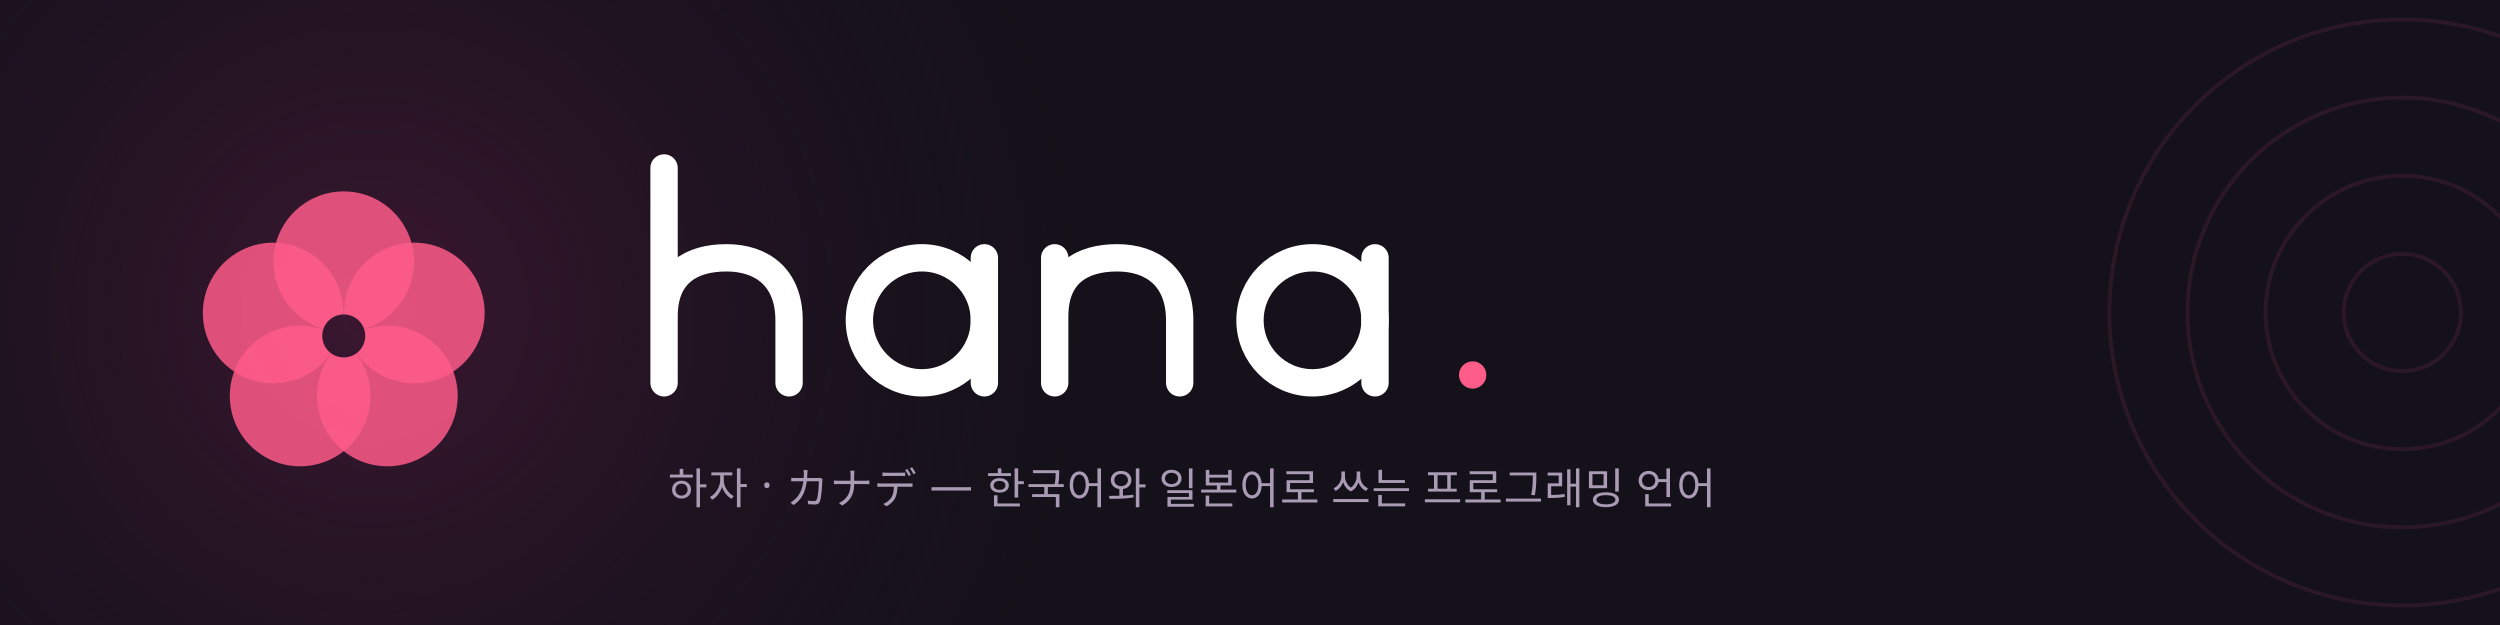
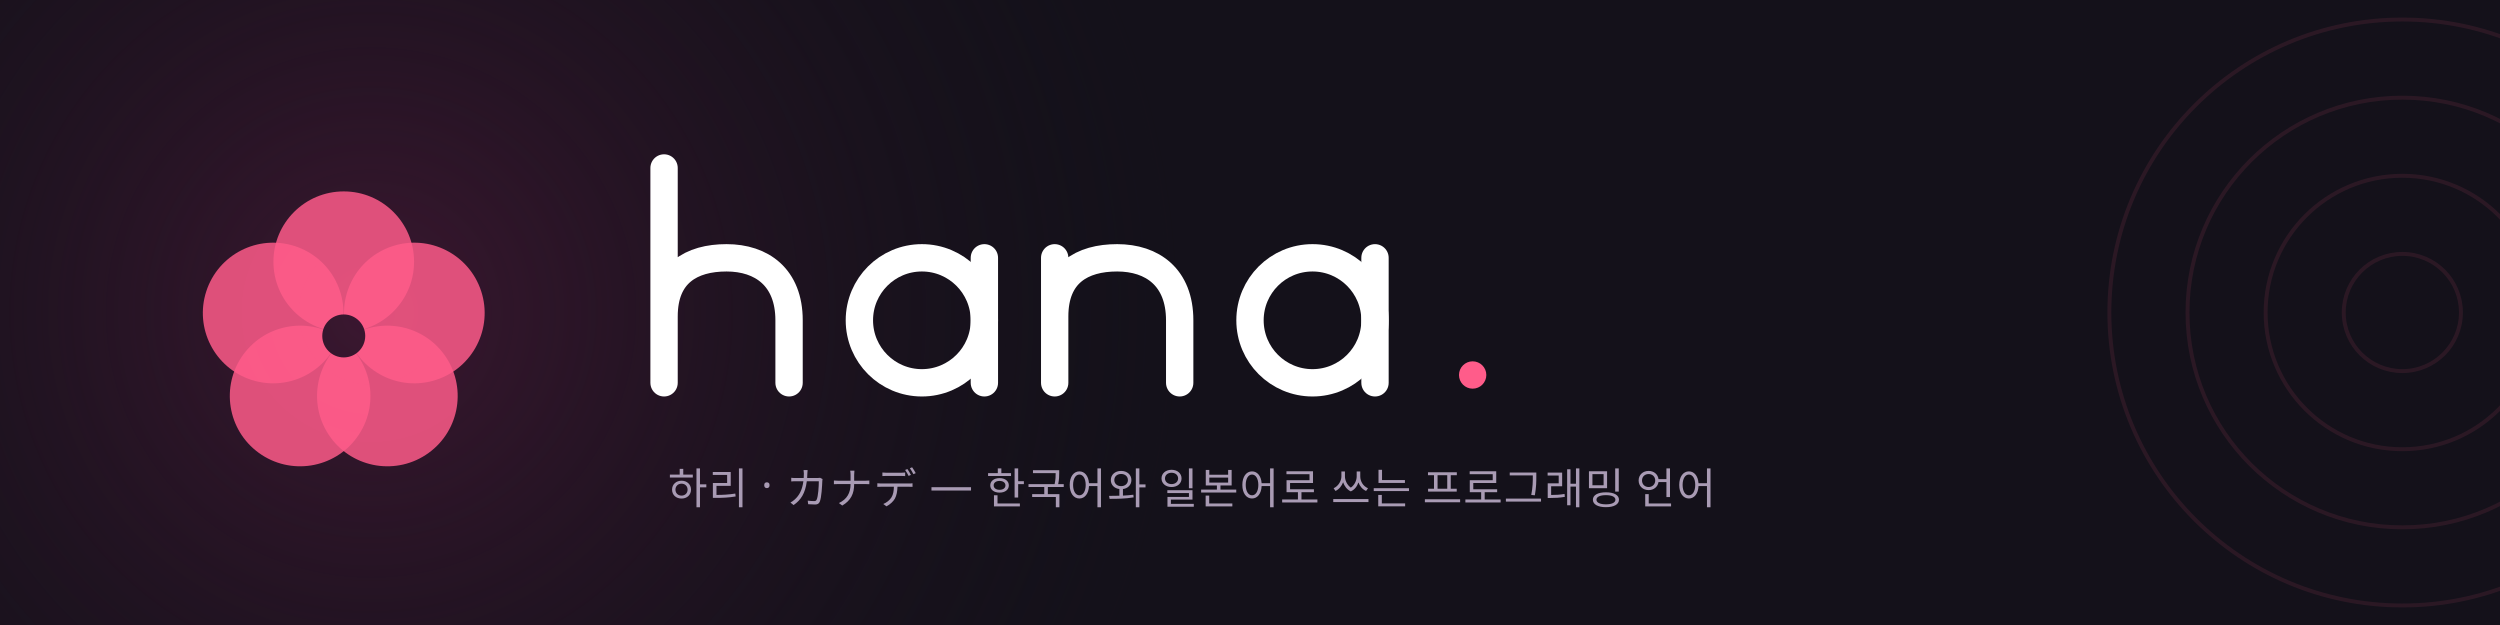
- <svg xmlns="http://www.w3.org/2000/svg" viewBox="0 0 1280 320" width="1280" height="320" role="img" aria-label="hana - Haja and Kanade">
+ <svg xmlns="http://www.w3.org/2000/svg" viewBox="0 0 1280 320" width="1280" height="320" role="img" aria-label="hana - Hari and Kanade">
  <defs>
    <radialGradient id="glow" cx="190" cy="160" r="420" gradientUnits="userSpaceOnUse">
      <stop offset="0" stop-color="#3b1730" />
      <stop offset="1" stop-color="#14111a" stop-opacity="0" />
    </radialGradient>
    <mask id="hole" maskUnits="userSpaceOnUse" x="0" y="0" width="200" height="200">
      <rect width="200" height="200" fill="#fff" />
      <circle cx="100" cy="100" r="11" fill="#000" />
    </mask>
  </defs>
  <rect width="1280" height="320" fill="#14111a" />
  <rect width="1280" height="320" fill="url(#glow)" />
  <g fill="none" stroke="#ff5c8a" stroke-opacity="0.10" stroke-width="2">
    <circle cx="1230" cy="160" r="150" />
    <circle cx="1230" cy="160" r="110" />
    <circle cx="1230" cy="160" r="70" />
    <circle cx="1230" cy="160" r="30" />
  </g>
  <g transform="translate(76 72)">
    <g fill="#ff5c8a" fill-opacity="0.84" mask="url(#hole)">
      <circle cx="100" cy="62" r="36" transform="rotate(0 100 100)" />
      <circle cx="100" cy="62" r="36" transform="rotate(72 100 100)" />
      <circle cx="100" cy="62" r="36" transform="rotate(144 100 100)" />
      <circle cx="100" cy="62" r="36" transform="rotate(216 100 100)" />
      <circle cx="100" cy="62" r="36" transform="rotate(288 100 100)" />
    </g>
  </g>
  <g fill="none" stroke="#ffffff" stroke-width="14" stroke-linecap="round" stroke-linejoin="round" transform="translate(340 196)">
    <path d="M0 -110 V0 M0 -34 C0 -56 14 -64 32 -64 C50 -64 64 -54 64 -32 V0" />
    <g transform="translate(100 0)">
      <circle cx="32" cy="-32" r="32" />
      <path d="M64 -64 V0" />
    </g>
    <g transform="translate(200 0)">
      <path d="M0 -64 V0 M0 -34 C0 -56 14 -64 32 -64 C50 -64 64 -54 64 -32 V0" />
    </g>
    <g transform="translate(300 0)">
      <circle cx="32" cy="-32" r="32" />
      <path d="M64 -64 V0" />
    </g>
  </g>
  <circle cx="754" cy="192" r="7" fill="#ff5c8a" />
-   <text x="342" y="258" font-family="'Noto Sans KR','Malgun Gothic','Apple SD Gothic Neo','Noto Sans JP','Yu Gothic','Hiragino Sans',sans-serif" font-size="22" letter-spacing="0.5" fill="#a99bb4">하자 · カナデ — 한국어와 일본어로 쓰는 프로그래밍 언어</text>
+   <text x="342" y="258" font-family="'Noto Sans KR','Malgun Gothic','Apple SD Gothic Neo','Noto Sans JP','Yu Gothic','Hiragino Sans',sans-serif" font-size="22" letter-spacing="0.5" fill="#a99bb4">하리 · カナデ — 한국어와 일본어로 쓰는 프로그래밍 언어</text>
</svg>
